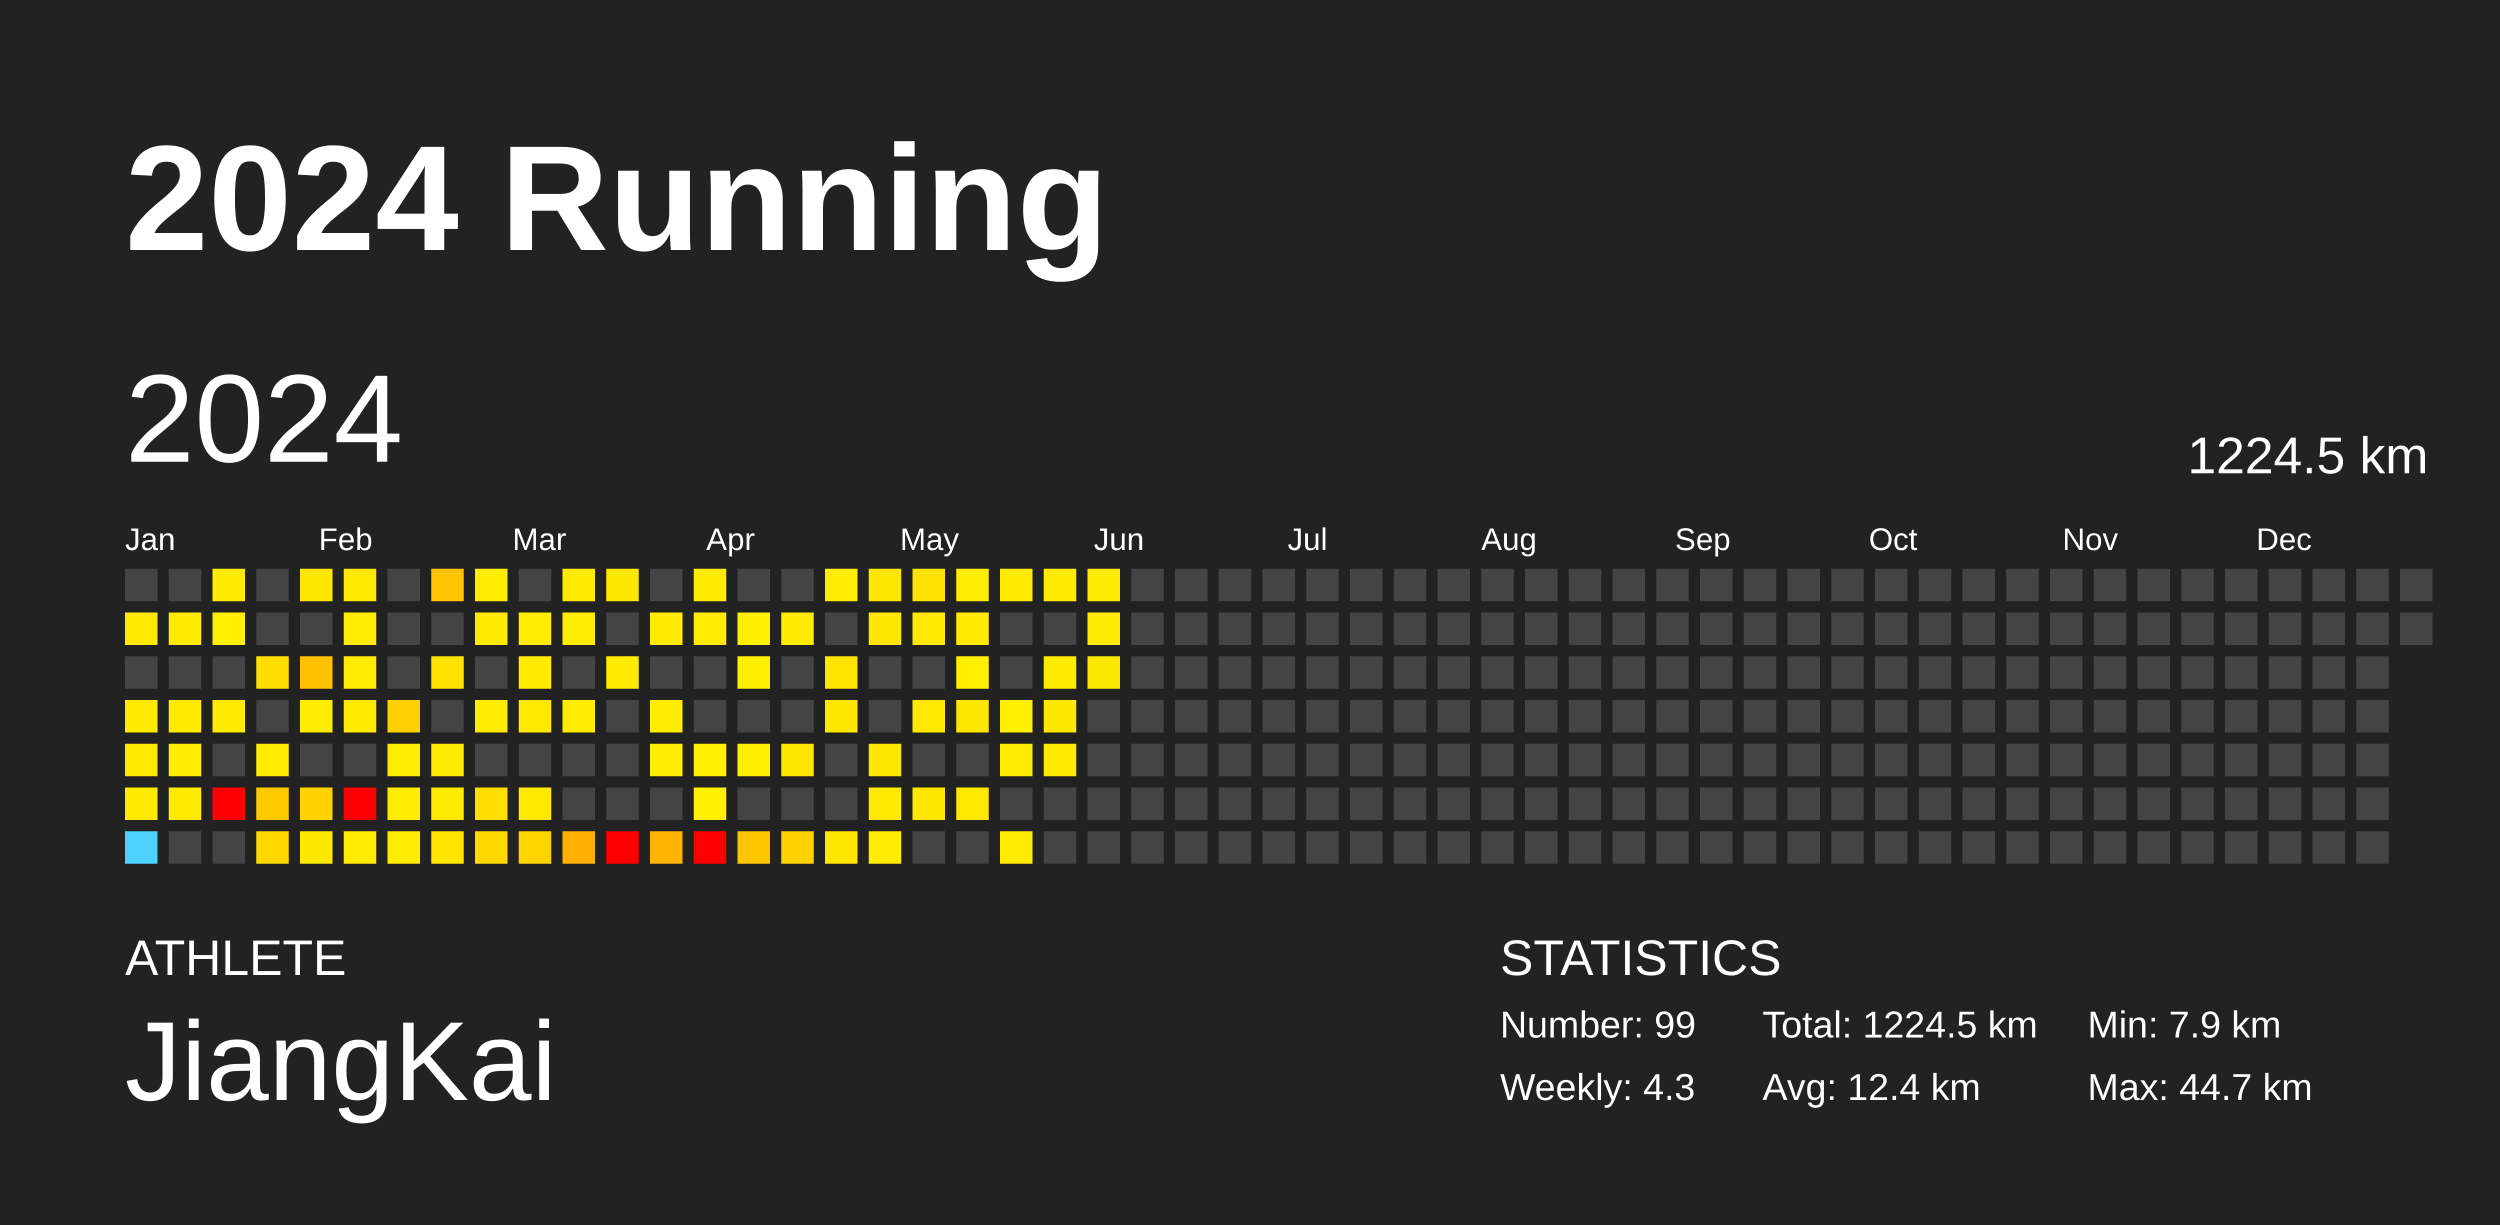
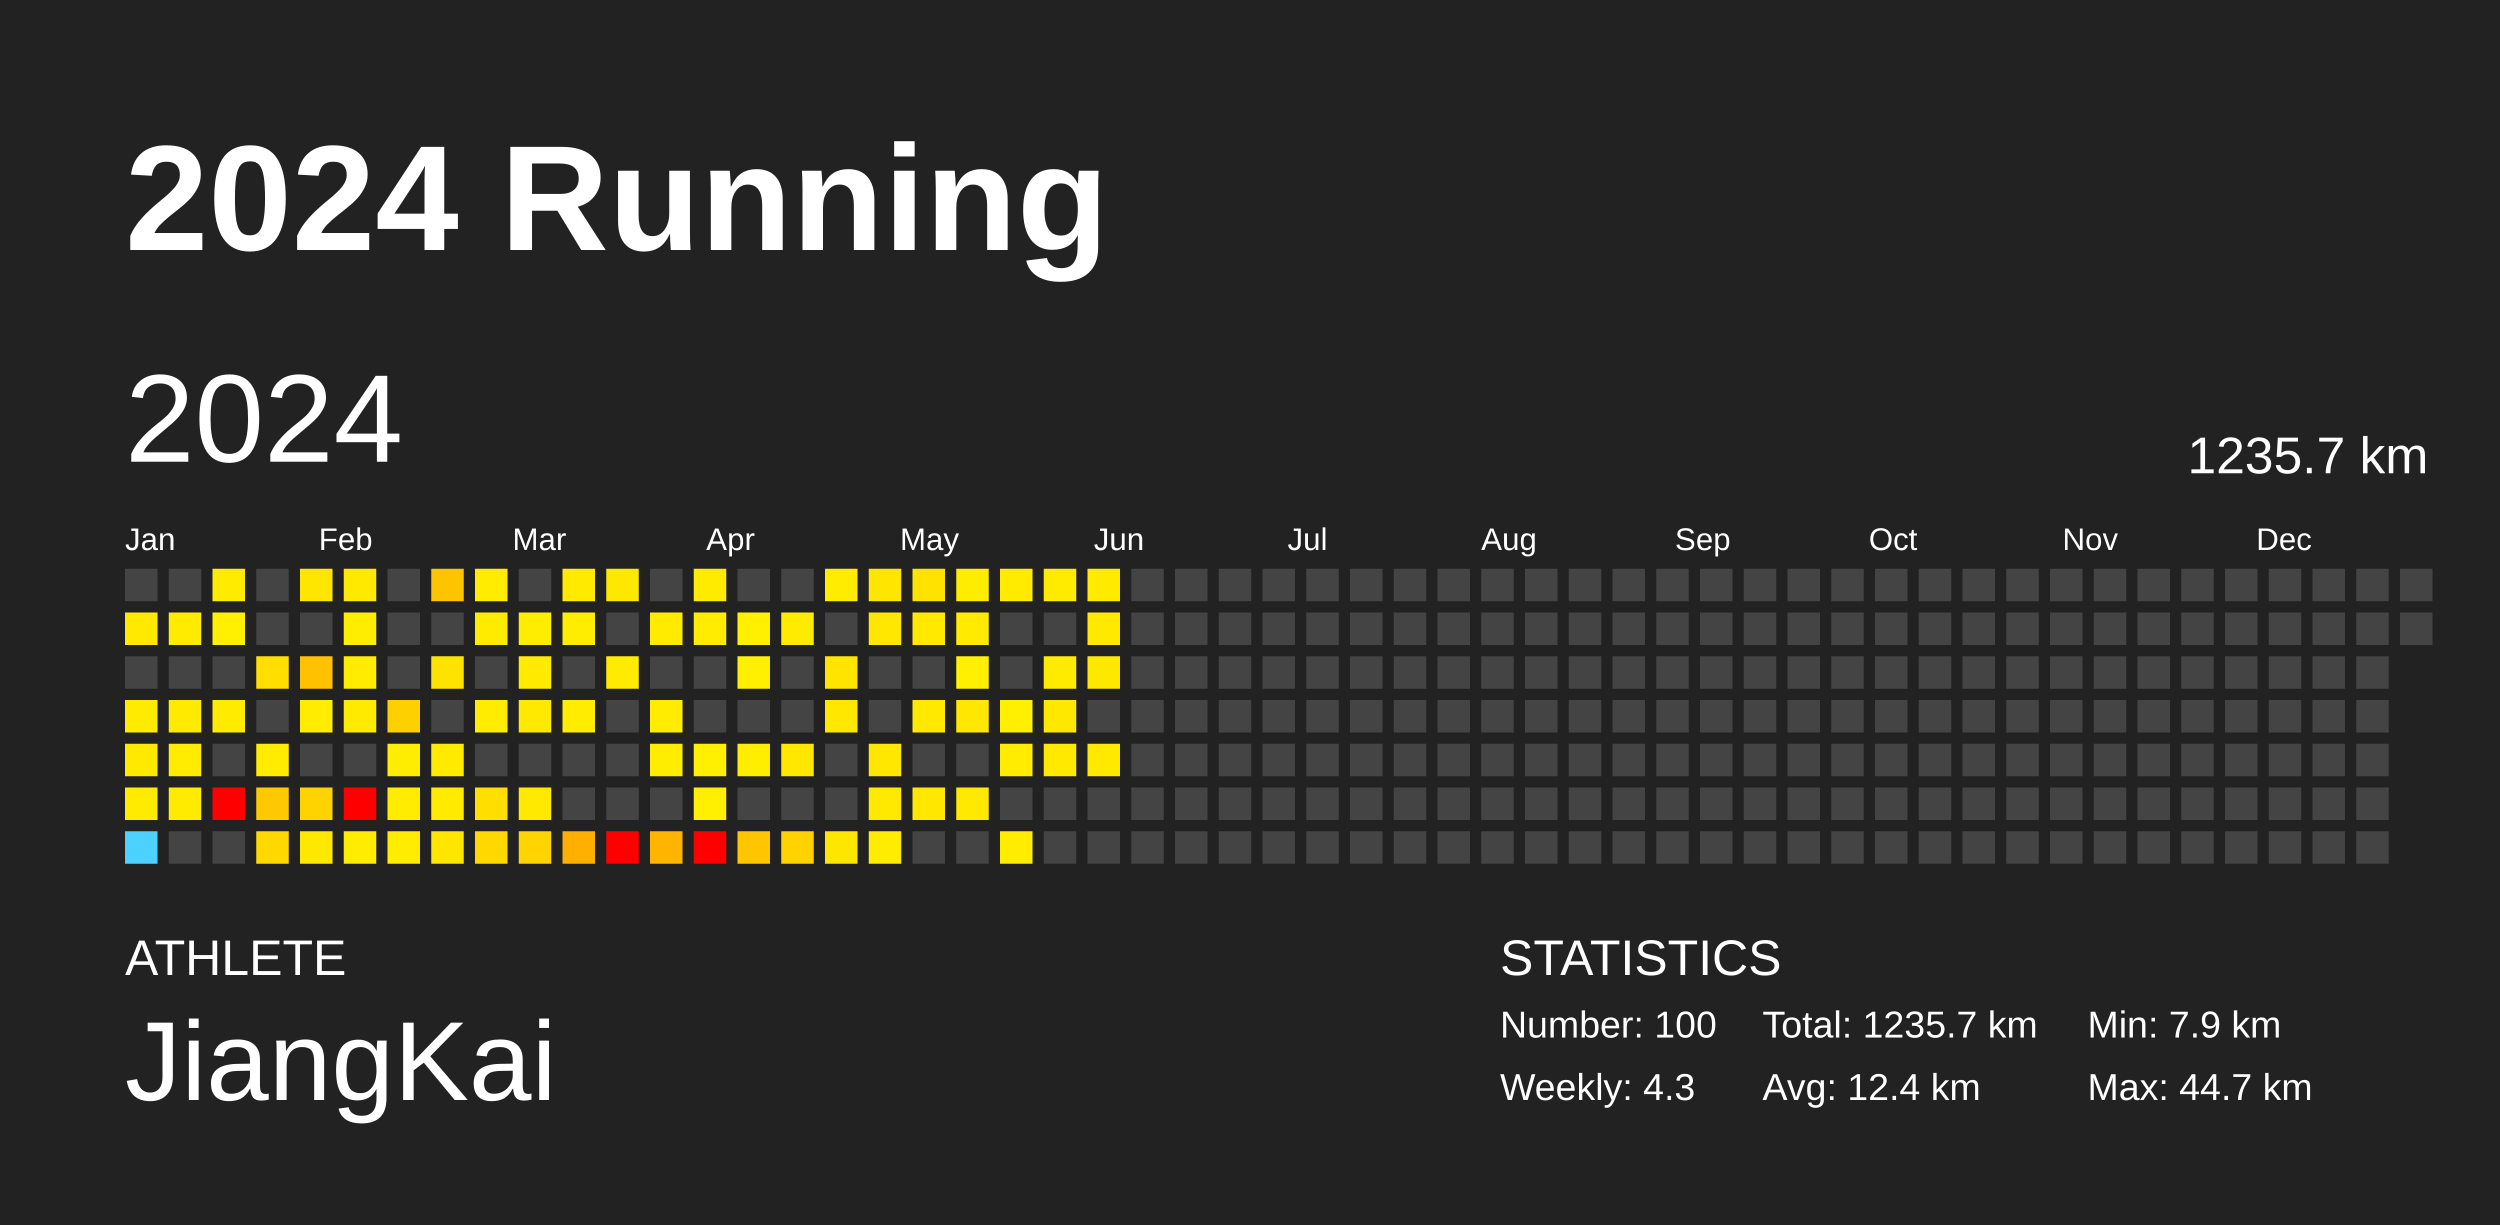
<svg xmlns="http://www.w3.org/2000/svg" baseProfile="full" height="98mm" version="1.1" viewBox="0,0,200,98" width="200mm">
  <defs />
  <rect fill="#222222" height="98" width="200" x="0" y="0" />
  <text fill="#FFFFFF" style="font-size:12px; font-family:Arial; font-weight:bold;" x="10" y="20">2024 Running</text>
  <text fill="#FFFFFF" style="font-size:4px; font-family:Arial" x="10" y="78">ATHLETE</text>
  <text fill="#FFFFFF" style="font-size:9px; font-family:Arial" x="10" y="88">JiangKai</text>
  <text fill="#FFFFFF" style="font-size:4px; font-family:Arial" x="120" y="78">STATISTICS</text>
-   <text fill="#FFFFFF" style="font-size:3px; font-family:Arial" x="120" y="83">Number: 99</text>
+   <text fill="#FFFFFF" style="font-size:3px; font-family:Arial" x="120" y="83">Number: 100</text>
  <text fill="#FFFFFF" style="font-size:3px; font-family:Arial" x="120" y="88">Weekly: 4.3</text>
-   <text fill="#FFFFFF" style="font-size:3px; font-family:Arial" x="141" y="83">Total: 1224.5 km</text>
+   <text fill="#FFFFFF" style="font-size:3px; font-family:Arial" x="141" y="83">Total: 1235.7 km</text>
  <text fill="#FFFFFF" style="font-size:3px; font-family:Arial" x="141" y="88">Avg: 12.4 km</text>
  <text fill="#FFFFFF" style="font-size:3px; font-family:Arial" x="167" y="83">Min: 7.9 km</text>
  <text fill="#FFFFFF" style="font-size:3px; font-family:Arial" x="167" y="88">Max: 44.7 km</text>
  <text dominant-baseline="hanging" fill="#FFFFFF" style="font-size:10.0px; font-family:Arial;" x="10" y="30">2024</text>
-   <text dominant-baseline="hanging" fill="#FFFFFF" style="font-size:4.125px; font-family:Arial;" x="175" y="35">1224.5 km</text>
+   <text dominant-baseline="hanging" fill="#FFFFFF" style="font-size:4.125px; font-family:Arial;" x="175" y="35">1235.7 km</text>
  <text fill="#FFFFFF" style="font-size:2.5px; font-family:Arial" x="10.0" y="44">Jan</text>
  <text fill="#FFFFFF" style="font-size:2.5px; font-family:Arial" x="25.5" y="44">Feb</text>
  <text fill="#FFFFFF" style="font-size:2.5px; font-family:Arial" x="41.0" y="44">Mar</text>
  <text fill="#FFFFFF" style="font-size:2.5px; font-family:Arial" x="56.5" y="44">Apr</text>
  <text fill="#FFFFFF" style="font-size:2.5px; font-family:Arial" x="72.0" y="44">May</text>
  <text fill="#FFFFFF" style="font-size:2.5px; font-family:Arial" x="87.5" y="44">Jun</text>
  <text fill="#FFFFFF" style="font-size:2.5px; font-family:Arial" x="103.0" y="44">Jul</text>
  <text fill="#FFFFFF" style="font-size:2.5px; font-family:Arial" x="118.5" y="44">Aug</text>
  <text fill="#FFFFFF" style="font-size:2.5px; font-family:Arial" x="134.0" y="44">Sep</text>
  <text fill="#FFFFFF" style="font-size:2.5px; font-family:Arial" x="149.5" y="44">Oct</text>
  <text fill="#FFFFFF" style="font-size:2.5px; font-family:Arial" x="165.0" y="44">Nov</text>
  <text fill="#FFFFFF" style="font-size:2.5px; font-family:Arial" x="180.5" y="44">Dec</text>
  <rect fill="#444444" height="2.6" width="2.6" x="10.0" y="45.5" />
  <rect fill="#ffe900" height="2.6" width="2.6" x="10.0" y="49.0" />
  <rect fill="#444444" height="2.6" width="2.6" x="10.0" y="52.5" />
  <rect fill="#ffeb00" height="2.6" width="2.6" x="10.0" y="56.0" />
  <rect fill="#ffe900" height="2.6" width="2.6" x="10.0" y="59.5" />
  <rect fill="#ffeb00" height="2.6" width="2.6" x="10.0" y="63.0" />
  <rect fill="#4dd2ff" height="2.6" width="2.6" x="10.0" y="66.5" />
  <rect fill="#444444" height="2.6" width="2.6" x="13.5" y="45.5" />
  <rect fill="#ffeb00" height="2.6" width="2.6" x="13.5" y="49.0" />
  <rect fill="#444444" height="2.6" width="2.6" x="13.5" y="52.5" />
  <rect fill="#ffea00" height="2.6" width="2.6" x="13.5" y="56.0" />
  <rect fill="#ffec00" height="2.6" width="2.6" x="13.5" y="59.5" />
  <rect fill="#ffeb00" height="2.6" width="2.6" x="13.5" y="63.0" />
  <rect fill="#444444" height="2.6" width="2.6" x="13.5" y="66.5" />
  <rect fill="#ffeb00" height="2.6" width="2.6" x="17.0" y="45.5" />
  <rect fill="#ffef00" height="2.6" width="2.6" x="17.0" y="49.0" />
  <rect fill="#444444" height="2.6" width="2.6" x="17.0" y="52.5" />
  <rect fill="#ffeb00" height="2.6" width="2.6" x="17.0" y="56.0" />
  <rect fill="#444444" height="2.6" width="2.6" x="17.0" y="59.5" />
  <rect fill="red" height="2.6" width="2.6" x="17.0" y="63.0" />
  <rect fill="#444444" height="2.6" width="2.6" x="17.0" y="66.5" />
  <rect fill="#444444" height="2.6" width="2.6" x="20.5" y="45.5" />
  <rect fill="#444444" height="2.6" width="2.6" x="20.5" y="49.0" />
  <rect fill="#ffde00" height="2.6" width="2.6" x="20.5" y="52.5" />
  <rect fill="#444444" height="2.6" width="2.6" x="20.5" y="56.0" />
  <rect fill="#ffec00" height="2.6" width="2.6" x="20.5" y="59.5" />
  <rect fill="#ffc900" height="2.6" width="2.6" x="20.5" y="63.0" />
  <rect fill="#ffd800" height="2.6" width="2.6" x="20.5" y="66.5" />
  <rect fill="#ffe600" height="2.6" width="2.6" x="24.0" y="45.5" />
  <rect fill="#444444" height="2.6" width="2.6" x="24.0" y="49.0" />
  <rect fill="#ffc100" height="2.6" width="2.6" x="24.0" y="52.5" />
  <rect fill="#ffec00" height="2.6" width="2.6" x="24.0" y="56.0" />
  <rect fill="#444444" height="2.6" width="2.6" x="24.0" y="59.5" />
  <rect fill="#ffd300" height="2.6" width="2.6" x="24.0" y="63.0" />
  <rect fill="#ffe800" height="2.6" width="2.6" x="24.0" y="66.5" />
  <rect fill="#ffe900" height="2.6" width="2.6" x="27.5" y="45.5" />
  <rect fill="#ffed00" height="2.6" width="2.6" x="27.5" y="49.0" />
  <rect fill="#ffec00" height="2.6" width="2.6" x="27.5" y="52.5" />
  <rect fill="#ffea00" height="2.6" width="2.6" x="27.5" y="56.0" />
  <rect fill="#444444" height="2.6" width="2.6" x="27.5" y="59.5" />
  <rect fill="red" height="2.6" width="2.6" x="27.5" y="63.0" />
  <rect fill="#ffec00" height="2.6" width="2.6" x="27.5" y="66.5" />
  <rect fill="#444444" height="2.6" width="2.6" x="31.0" y="45.5" />
  <rect fill="#444444" height="2.6" width="2.6" x="31.0" y="49.0" />
  <rect fill="#444444" height="2.6" width="2.6" x="31.0" y="52.5" />
  <rect fill="#ffd000" height="2.6" width="2.6" x="31.0" y="56.0" />
  <rect fill="#ffed00" height="2.6" width="2.6" x="31.0" y="59.5" />
  <rect fill="#ffec00" height="2.6" width="2.6" x="31.0" y="63.0" />
  <rect fill="#ffec00" height="2.6" width="2.6" x="31.0" y="66.5" />
  <rect fill="#ffc400" height="2.6" width="2.6" x="34.5" y="45.5" />
  <rect fill="#444444" height="2.6" width="2.6" x="34.5" y="49.0" />
  <rect fill="#ffe300" height="2.6" width="2.6" x="34.5" y="52.5" />
  <rect fill="#444444" height="2.6" width="2.6" x="34.5" y="56.0" />
  <rect fill="#ffea00" height="2.6" width="2.6" x="34.5" y="59.5" />
  <rect fill="#ffea00" height="2.6" width="2.6" x="34.5" y="63.0" />
  <rect fill="#ffe500" height="2.6" width="2.6" x="34.5" y="66.5" />
  <rect fill="#ffec00" height="2.6" width="2.6" x="38.0" y="45.5" />
  <rect fill="#ffeb00" height="2.6" width="2.6" x="38.0" y="49.0" />
  <rect fill="#444444" height="2.6" width="2.6" x="38.0" y="52.5" />
  <rect fill="#ffec00" height="2.6" width="2.6" x="38.0" y="56.0" />
  <rect fill="#444444" height="2.6" width="2.6" x="38.0" y="59.5" />
  <rect fill="#ffde00" height="2.6" width="2.6" x="38.0" y="63.0" />
  <rect fill="#ffd800" height="2.6" width="2.6" x="38.0" y="66.5" />
  <rect fill="#444444" height="2.6" width="2.6" x="41.5" y="45.5" />
  <rect fill="#ffed00" height="2.6" width="2.6" x="41.5" y="49.0" />
  <rect fill="#ffea00" height="2.6" width="2.6" x="41.5" y="52.5" />
  <rect fill="#ffe900" height="2.6" width="2.6" x="41.5" y="56.0" />
  <rect fill="#444444" height="2.6" width="2.6" x="41.5" y="59.5" />
  <rect fill="#ffe900" height="2.6" width="2.6" x="41.5" y="63.0" />
  <rect fill="#ffd400" height="2.6" width="2.6" x="41.5" y="66.5" />
  <rect fill="#ffea00" height="2.6" width="2.6" x="45.0" y="45.5" />
  <rect fill="#ffed00" height="2.6" width="2.6" x="45.0" y="49.0" />
  <rect fill="#444444" height="2.6" width="2.6" x="45.0" y="52.5" />
  <rect fill="#ffec00" height="2.6" width="2.6" x="45.0" y="56.0" />
  <rect fill="#444444" height="2.6" width="2.6" x="45.0" y="59.5" />
  <rect fill="#444444" height="2.6" width="2.6" x="45.0" y="63.0" />
  <rect fill="#ffaf00" height="2.6" width="2.6" x="45.0" y="66.5" />
  <rect fill="#ffe800" height="2.6" width="2.6" x="48.5" y="45.5" />
  <rect fill="#444444" height="2.6" width="2.6" x="48.5" y="49.0" />
  <rect fill="#ffeb00" height="2.6" width="2.6" x="48.5" y="52.5" />
  <rect fill="#444444" height="2.6" width="2.6" x="48.5" y="56.0" />
  <rect fill="#444444" height="2.6" width="2.6" x="48.5" y="59.5" />
  <rect fill="#444444" height="2.6" width="2.6" x="48.5" y="63.0" />
  <rect fill="red" height="2.6" width="2.6" x="48.5" y="66.5" />
  <rect fill="#444444" height="2.6" width="2.6" x="52.0" y="45.5" />
  <rect fill="#ffeb00" height="2.6" width="2.6" x="52.0" y="49.0" />
  <rect fill="#444444" height="2.6" width="2.6" x="52.0" y="52.5" />
  <rect fill="#ffec00" height="2.6" width="2.6" x="52.0" y="56.0" />
  <rect fill="#ffed00" height="2.6" width="2.6" x="52.0" y="59.5" />
  <rect fill="#444444" height="2.6" width="2.6" x="52.0" y="63.0" />
  <rect fill="#ffb400" height="2.6" width="2.6" x="52.0" y="66.5" />
  <rect fill="#ffeb00" height="2.6" width="2.6" x="55.5" y="45.5" />
  <rect fill="#ffec00" height="2.6" width="2.6" x="55.5" y="49.0" />
  <rect fill="#444444" height="2.6" width="2.6" x="55.5" y="52.5" />
  <rect fill="#444444" height="2.6" width="2.6" x="55.5" y="56.0" />
  <rect fill="#ffef00" height="2.6" width="2.6" x="55.5" y="59.5" />
  <rect fill="#ffef00" height="2.6" width="2.6" x="55.5" y="63.0" />
  <rect fill="red" height="2.6" width="2.6" x="55.5" y="66.5" />
  <rect fill="#444444" height="2.6" width="2.6" x="59.0" y="45.5" />
  <rect fill="#fff000" height="2.6" width="2.6" x="59.0" y="49.0" />
  <rect fill="#ffef00" height="2.6" width="2.6" x="59.0" y="52.5" />
  <rect fill="#444444" height="2.6" width="2.6" x="59.0" y="56.0" />
  <rect fill="#ffee00" height="2.6" width="2.6" x="59.0" y="59.5" />
  <rect fill="#444444" height="2.6" width="2.6" x="59.0" y="63.0" />
  <rect fill="#ffc600" height="2.6" width="2.6" x="59.0" y="66.5" />
  <rect fill="#444444" height="2.6" width="2.6" x="62.5" y="45.5" />
  <rect fill="#ffeb00" height="2.6" width="2.6" x="62.5" y="49.0" />
  <rect fill="#444444" height="2.6" width="2.6" x="62.5" y="52.5" />
  <rect fill="#444444" height="2.6" width="2.6" x="62.5" y="56.0" />
  <rect fill="#ffe700" height="2.6" width="2.6" x="62.5" y="59.5" />
  <rect fill="#444444" height="2.6" width="2.6" x="62.5" y="63.0" />
  <rect fill="#ffd200" height="2.6" width="2.6" x="62.5" y="66.5" />
  <rect fill="#ffec00" height="2.6" width="2.6" x="66.0" y="45.5" />
  <rect fill="#444444" height="2.6" width="2.6" x="66.0" y="49.0" />
  <rect fill="#ffe400" height="2.6" width="2.6" x="66.0" y="52.5" />
  <rect fill="#ffe700" height="2.6" width="2.6" x="66.0" y="56.0" />
  <rect fill="#444444" height="2.6" width="2.6" x="66.0" y="59.5" />
  <rect fill="#444444" height="2.6" width="2.6" x="66.0" y="63.0" />
  <rect fill="#ffe600" height="2.6" width="2.6" x="66.0" y="66.5" />
  <rect fill="#ffe600" height="2.6" width="2.6" x="69.5" y="45.5" />
  <rect fill="#ffe700" height="2.6" width="2.6" x="69.5" y="49.0" />
  <rect fill="#444444" height="2.6" width="2.6" x="69.5" y="52.5" />
  <rect fill="#444444" height="2.6" width="2.6" x="69.5" y="56.0" />
  <rect fill="#ffe700" height="2.6" width="2.6" x="69.5" y="59.5" />
  <rect fill="#ffe900" height="2.6" width="2.6" x="69.5" y="63.0" />
  <rect fill="#ffec00" height="2.6" width="2.6" x="69.5" y="66.5" />
  <rect fill="#ffe200" height="2.6" width="2.6" x="73.0" y="45.5" />
  <rect fill="#ffe900" height="2.6" width="2.6" x="73.0" y="49.0" />
  <rect fill="#444444" height="2.6" width="2.6" x="73.0" y="52.5" />
  <rect fill="#ffe900" height="2.6" width="2.6" x="73.0" y="56.0" />
  <rect fill="#444444" height="2.6" width="2.6" x="73.0" y="59.5" />
  <rect fill="#ffe700" height="2.6" width="2.6" x="73.0" y="63.0" />
  <rect fill="#444444" height="2.6" width="2.6" x="73.0" y="66.5" />
  <rect fill="#ffed00" height="2.6" width="2.6" x="76.5" y="45.5" />
  <rect fill="#ffea00" height="2.6" width="2.6" x="76.5" y="49.0" />
  <rect fill="#ffef00" height="2.6" width="2.6" x="76.5" y="52.5" />
  <rect fill="#ffe700" height="2.6" width="2.6" x="76.5" y="56.0" />
  <rect fill="#444444" height="2.6" width="2.6" x="76.5" y="59.5" />
  <rect fill="#ffe900" height="2.6" width="2.6" x="76.5" y="63.0" />
  <rect fill="#444444" height="2.6" width="2.6" x="76.5" y="66.5" />
  <rect fill="#ffeb00" height="2.6" width="2.6" x="80.0" y="45.5" />
  <rect fill="#444444" height="2.6" width="2.6" x="80.0" y="49.0" />
  <rect fill="#444444" height="2.6" width="2.6" x="80.0" y="52.5" />
  <rect fill="#ffef00" height="2.6" width="2.6" x="80.0" y="56.0" />
  <rect fill="#ffec00" height="2.6" width="2.6" x="80.0" y="59.5" />
  <rect fill="#444444" height="2.6" width="2.6" x="80.0" y="63.0" />
  <rect fill="#ffec00" height="2.6" width="2.6" x="80.0" y="66.5" />
  <rect fill="#ffeb00" height="2.6" width="2.6" x="83.5" y="45.5" />
  <rect fill="#444444" height="2.6" width="2.6" x="83.5" y="49.0" />
  <rect fill="#ffeb00" height="2.6" width="2.6" x="83.5" y="52.5" />
  <rect fill="#ffe800" height="2.6" width="2.6" x="83.5" y="56.0" />
  <rect fill="#ffe900" height="2.6" width="2.6" x="83.5" y="59.5" />
  <rect fill="#444444" height="2.6" width="2.6" x="83.5" y="63.0" />
  <rect fill="#444444" height="2.6" width="2.6" x="83.5" y="66.5" />
  <rect fill="#ffea00" height="2.6" width="2.6" x="87.0" y="45.5" />
  <rect fill="#ffe900" height="2.6" width="2.6" x="87.0" y="49.0" />
  <rect fill="#ffe800" height="2.6" width="2.6" x="87.0" y="52.5" />
  <rect fill="#444444" height="2.6" width="2.6" x="87.0" y="56.0" />
-   <rect fill="#444444" height="2.6" width="2.6" x="87.0" y="59.5" />
+   <rect fill="#ffe900" height="2.6" width="2.6" x="87.0" y="59.5" />
  <rect fill="#444444" height="2.6" width="2.6" x="87.0" y="63.0" />
  <rect fill="#444444" height="2.6" width="2.6" x="87.0" y="66.5" />
  <rect fill="#444444" height="2.6" width="2.6" x="90.5" y="45.5" />
  <rect fill="#444444" height="2.6" width="2.6" x="90.5" y="49.0" />
  <rect fill="#444444" height="2.6" width="2.6" x="90.5" y="52.5" />
  <rect fill="#444444" height="2.6" width="2.6" x="90.5" y="56.0" />
  <rect fill="#444444" height="2.6" width="2.6" x="90.5" y="59.5" />
  <rect fill="#444444" height="2.6" width="2.6" x="90.5" y="63.0" />
  <rect fill="#444444" height="2.6" width="2.6" x="90.5" y="66.5" />
  <rect fill="#444444" height="2.6" width="2.6" x="94.0" y="45.5" />
  <rect fill="#444444" height="2.6" width="2.6" x="94.0" y="49.0" />
  <rect fill="#444444" height="2.6" width="2.6" x="94.0" y="52.5" />
  <rect fill="#444444" height="2.6" width="2.6" x="94.0" y="56.0" />
  <rect fill="#444444" height="2.6" width="2.6" x="94.0" y="59.5" />
  <rect fill="#444444" height="2.6" width="2.6" x="94.0" y="63.0" />
  <rect fill="#444444" height="2.6" width="2.6" x="94.0" y="66.5" />
  <rect fill="#444444" height="2.6" width="2.6" x="97.5" y="45.5" />
  <rect fill="#444444" height="2.6" width="2.6" x="97.5" y="49.0" />
  <rect fill="#444444" height="2.6" width="2.6" x="97.5" y="52.5" />
  <rect fill="#444444" height="2.6" width="2.6" x="97.5" y="56.0" />
  <rect fill="#444444" height="2.6" width="2.6" x="97.5" y="59.5" />
  <rect fill="#444444" height="2.6" width="2.6" x="97.5" y="63.0" />
  <rect fill="#444444" height="2.6" width="2.6" x="97.5" y="66.5" />
  <rect fill="#444444" height="2.6" width="2.6" x="101.0" y="45.5" />
  <rect fill="#444444" height="2.6" width="2.6" x="101.0" y="49.0" />
  <rect fill="#444444" height="2.6" width="2.6" x="101.0" y="52.5" />
  <rect fill="#444444" height="2.6" width="2.6" x="101.0" y="56.0" />
  <rect fill="#444444" height="2.6" width="2.6" x="101.0" y="59.5" />
  <rect fill="#444444" height="2.6" width="2.6" x="101.0" y="63.0" />
  <rect fill="#444444" height="2.6" width="2.6" x="101.0" y="66.5" />
  <rect fill="#444444" height="2.6" width="2.6" x="104.5" y="45.5" />
  <rect fill="#444444" height="2.6" width="2.6" x="104.5" y="49.0" />
  <rect fill="#444444" height="2.6" width="2.6" x="104.5" y="52.5" />
  <rect fill="#444444" height="2.6" width="2.6" x="104.5" y="56.0" />
  <rect fill="#444444" height="2.6" width="2.6" x="104.5" y="59.5" />
  <rect fill="#444444" height="2.6" width="2.6" x="104.5" y="63.0" />
  <rect fill="#444444" height="2.6" width="2.6" x="104.5" y="66.5" />
  <rect fill="#444444" height="2.6" width="2.6" x="108.0" y="45.5" />
  <rect fill="#444444" height="2.6" width="2.6" x="108.0" y="49.0" />
  <rect fill="#444444" height="2.6" width="2.6" x="108.0" y="52.5" />
  <rect fill="#444444" height="2.6" width="2.6" x="108.0" y="56.0" />
  <rect fill="#444444" height="2.6" width="2.6" x="108.0" y="59.5" />
  <rect fill="#444444" height="2.6" width="2.6" x="108.0" y="63.0" />
  <rect fill="#444444" height="2.6" width="2.6" x="108.0" y="66.5" />
  <rect fill="#444444" height="2.6" width="2.6" x="111.5" y="45.5" />
  <rect fill="#444444" height="2.6" width="2.6" x="111.5" y="49.0" />
  <rect fill="#444444" height="2.6" width="2.6" x="111.5" y="52.5" />
  <rect fill="#444444" height="2.6" width="2.6" x="111.5" y="56.0" />
  <rect fill="#444444" height="2.6" width="2.6" x="111.5" y="59.5" />
  <rect fill="#444444" height="2.6" width="2.6" x="111.5" y="63.0" />
  <rect fill="#444444" height="2.6" width="2.6" x="111.5" y="66.5" />
  <rect fill="#444444" height="2.6" width="2.6" x="115.0" y="45.5" />
  <rect fill="#444444" height="2.6" width="2.6" x="115.0" y="49.0" />
  <rect fill="#444444" height="2.6" width="2.6" x="115.0" y="52.5" />
  <rect fill="#444444" height="2.6" width="2.6" x="115.0" y="56.0" />
  <rect fill="#444444" height="2.6" width="2.6" x="115.0" y="59.5" />
  <rect fill="#444444" height="2.6" width="2.6" x="115.0" y="63.0" />
  <rect fill="#444444" height="2.6" width="2.6" x="115.0" y="66.5" />
  <rect fill="#444444" height="2.6" width="2.6" x="118.5" y="45.5" />
  <rect fill="#444444" height="2.6" width="2.6" x="118.5" y="49.0" />
  <rect fill="#444444" height="2.6" width="2.6" x="118.5" y="52.5" />
  <rect fill="#444444" height="2.6" width="2.6" x="118.5" y="56.0" />
  <rect fill="#444444" height="2.6" width="2.6" x="118.5" y="59.5" />
  <rect fill="#444444" height="2.6" width="2.6" x="118.5" y="63.0" />
  <rect fill="#444444" height="2.6" width="2.6" x="118.5" y="66.5" />
  <rect fill="#444444" height="2.6" width="2.6" x="122.0" y="45.5" />
  <rect fill="#444444" height="2.6" width="2.6" x="122.0" y="49.0" />
  <rect fill="#444444" height="2.6" width="2.6" x="122.0" y="52.5" />
  <rect fill="#444444" height="2.6" width="2.6" x="122.0" y="56.0" />
  <rect fill="#444444" height="2.6" width="2.6" x="122.0" y="59.5" />
  <rect fill="#444444" height="2.6" width="2.6" x="122.0" y="63.0" />
  <rect fill="#444444" height="2.6" width="2.6" x="122.0" y="66.5" />
  <rect fill="#444444" height="2.6" width="2.6" x="125.5" y="45.5" />
  <rect fill="#444444" height="2.6" width="2.6" x="125.5" y="49.0" />
  <rect fill="#444444" height="2.6" width="2.6" x="125.5" y="52.5" />
  <rect fill="#444444" height="2.6" width="2.6" x="125.5" y="56.0" />
  <rect fill="#444444" height="2.6" width="2.6" x="125.5" y="59.5" />
  <rect fill="#444444" height="2.6" width="2.6" x="125.5" y="63.0" />
  <rect fill="#444444" height="2.6" width="2.6" x="125.5" y="66.5" />
  <rect fill="#444444" height="2.6" width="2.6" x="129.0" y="45.5" />
  <rect fill="#444444" height="2.6" width="2.6" x="129.0" y="49.0" />
  <rect fill="#444444" height="2.6" width="2.6" x="129.0" y="52.5" />
  <rect fill="#444444" height="2.6" width="2.6" x="129.0" y="56.0" />
  <rect fill="#444444" height="2.6" width="2.6" x="129.0" y="59.5" />
  <rect fill="#444444" height="2.6" width="2.6" x="129.0" y="63.0" />
  <rect fill="#444444" height="2.6" width="2.6" x="129.0" y="66.5" />
  <rect fill="#444444" height="2.6" width="2.6" x="132.5" y="45.5" />
  <rect fill="#444444" height="2.6" width="2.6" x="132.5" y="49.0" />
  <rect fill="#444444" height="2.6" width="2.6" x="132.5" y="52.5" />
  <rect fill="#444444" height="2.6" width="2.6" x="132.5" y="56.0" />
  <rect fill="#444444" height="2.6" width="2.6" x="132.5" y="59.5" />
  <rect fill="#444444" height="2.6" width="2.6" x="132.5" y="63.0" />
  <rect fill="#444444" height="2.6" width="2.6" x="132.5" y="66.5" />
  <rect fill="#444444" height="2.6" width="2.6" x="136.0" y="45.5" />
  <rect fill="#444444" height="2.6" width="2.6" x="136.0" y="49.0" />
  <rect fill="#444444" height="2.6" width="2.6" x="136.0" y="52.5" />
  <rect fill="#444444" height="2.6" width="2.6" x="136.0" y="56.0" />
  <rect fill="#444444" height="2.6" width="2.6" x="136.0" y="59.5" />
  <rect fill="#444444" height="2.6" width="2.6" x="136.0" y="63.0" />
  <rect fill="#444444" height="2.6" width="2.6" x="136.0" y="66.5" />
  <rect fill="#444444" height="2.6" width="2.6" x="139.5" y="45.5" />
  <rect fill="#444444" height="2.6" width="2.6" x="139.5" y="49.0" />
  <rect fill="#444444" height="2.6" width="2.6" x="139.5" y="52.5" />
  <rect fill="#444444" height="2.6" width="2.6" x="139.5" y="56.0" />
  <rect fill="#444444" height="2.6" width="2.6" x="139.5" y="59.5" />
  <rect fill="#444444" height="2.6" width="2.6" x="139.5" y="63.0" />
  <rect fill="#444444" height="2.6" width="2.6" x="139.5" y="66.5" />
  <rect fill="#444444" height="2.6" width="2.6" x="143.0" y="45.5" />
  <rect fill="#444444" height="2.6" width="2.6" x="143.0" y="49.0" />
  <rect fill="#444444" height="2.6" width="2.6" x="143.0" y="52.5" />
  <rect fill="#444444" height="2.6" width="2.6" x="143.0" y="56.0" />
  <rect fill="#444444" height="2.6" width="2.6" x="143.0" y="59.5" />
  <rect fill="#444444" height="2.6" width="2.6" x="143.0" y="63.0" />
  <rect fill="#444444" height="2.6" width="2.6" x="143.0" y="66.5" />
  <rect fill="#444444" height="2.6" width="2.6" x="146.5" y="45.5" />
  <rect fill="#444444" height="2.6" width="2.6" x="146.5" y="49.0" />
  <rect fill="#444444" height="2.6" width="2.6" x="146.5" y="52.5" />
  <rect fill="#444444" height="2.6" width="2.6" x="146.5" y="56.0" />
  <rect fill="#444444" height="2.6" width="2.6" x="146.5" y="59.5" />
  <rect fill="#444444" height="2.6" width="2.6" x="146.5" y="63.0" />
  <rect fill="#444444" height="2.6" width="2.6" x="146.5" y="66.5" />
  <rect fill="#444444" height="2.6" width="2.6" x="150.0" y="45.5" />
  <rect fill="#444444" height="2.6" width="2.6" x="150.0" y="49.0" />
  <rect fill="#444444" height="2.6" width="2.6" x="150.0" y="52.5" />
  <rect fill="#444444" height="2.6" width="2.6" x="150.0" y="56.0" />
  <rect fill="#444444" height="2.6" width="2.6" x="150.0" y="59.5" />
  <rect fill="#444444" height="2.6" width="2.6" x="150.0" y="63.0" />
  <rect fill="#444444" height="2.6" width="2.6" x="150.0" y="66.5" />
  <rect fill="#444444" height="2.6" width="2.6" x="153.5" y="45.5" />
  <rect fill="#444444" height="2.6" width="2.6" x="153.5" y="49.0" />
  <rect fill="#444444" height="2.6" width="2.6" x="153.5" y="52.5" />
  <rect fill="#444444" height="2.6" width="2.6" x="153.5" y="56.0" />
  <rect fill="#444444" height="2.6" width="2.6" x="153.5" y="59.5" />
  <rect fill="#444444" height="2.6" width="2.6" x="153.5" y="63.0" />
  <rect fill="#444444" height="2.6" width="2.6" x="153.5" y="66.5" />
  <rect fill="#444444" height="2.6" width="2.6" x="157.0" y="45.5" />
  <rect fill="#444444" height="2.6" width="2.6" x="157.0" y="49.0" />
  <rect fill="#444444" height="2.6" width="2.6" x="157.0" y="52.5" />
  <rect fill="#444444" height="2.6" width="2.6" x="157.0" y="56.0" />
  <rect fill="#444444" height="2.6" width="2.6" x="157.0" y="59.5" />
  <rect fill="#444444" height="2.6" width="2.6" x="157.0" y="63.0" />
  <rect fill="#444444" height="2.6" width="2.6" x="157.0" y="66.5" />
  <rect fill="#444444" height="2.6" width="2.6" x="160.5" y="45.5" />
  <rect fill="#444444" height="2.6" width="2.6" x="160.5" y="49.0" />
  <rect fill="#444444" height="2.6" width="2.6" x="160.5" y="52.5" />
  <rect fill="#444444" height="2.6" width="2.6" x="160.5" y="56.0" />
  <rect fill="#444444" height="2.6" width="2.6" x="160.5" y="59.5" />
  <rect fill="#444444" height="2.6" width="2.6" x="160.5" y="63.0" />
  <rect fill="#444444" height="2.6" width="2.6" x="160.5" y="66.5" />
  <rect fill="#444444" height="2.6" width="2.6" x="164.0" y="45.5" />
  <rect fill="#444444" height="2.6" width="2.6" x="164.0" y="49.0" />
  <rect fill="#444444" height="2.6" width="2.6" x="164.0" y="52.5" />
  <rect fill="#444444" height="2.6" width="2.6" x="164.0" y="56.0" />
  <rect fill="#444444" height="2.6" width="2.6" x="164.0" y="59.5" />
  <rect fill="#444444" height="2.6" width="2.6" x="164.0" y="63.0" />
  <rect fill="#444444" height="2.6" width="2.6" x="164.0" y="66.5" />
  <rect fill="#444444" height="2.6" width="2.6" x="167.5" y="45.5" />
  <rect fill="#444444" height="2.6" width="2.6" x="167.5" y="49.0" />
  <rect fill="#444444" height="2.6" width="2.6" x="167.5" y="52.5" />
  <rect fill="#444444" height="2.6" width="2.6" x="167.5" y="56.0" />
  <rect fill="#444444" height="2.6" width="2.6" x="167.5" y="59.5" />
  <rect fill="#444444" height="2.6" width="2.6" x="167.5" y="63.0" />
  <rect fill="#444444" height="2.6" width="2.6" x="167.5" y="66.5" />
  <rect fill="#444444" height="2.6" width="2.6" x="171.0" y="45.5" />
  <rect fill="#444444" height="2.6" width="2.6" x="171.0" y="49.0" />
  <rect fill="#444444" height="2.6" width="2.6" x="171.0" y="52.5" />
  <rect fill="#444444" height="2.6" width="2.6" x="171.0" y="56.0" />
  <rect fill="#444444" height="2.6" width="2.6" x="171.0" y="59.5" />
  <rect fill="#444444" height="2.6" width="2.6" x="171.0" y="63.0" />
  <rect fill="#444444" height="2.6" width="2.6" x="171.0" y="66.5" />
  <rect fill="#444444" height="2.6" width="2.6" x="174.5" y="45.5" />
  <rect fill="#444444" height="2.6" width="2.6" x="174.5" y="49.0" />
  <rect fill="#444444" height="2.6" width="2.6" x="174.5" y="52.5" />
  <rect fill="#444444" height="2.6" width="2.6" x="174.5" y="56.0" />
  <rect fill="#444444" height="2.6" width="2.6" x="174.5" y="59.5" />
  <rect fill="#444444" height="2.6" width="2.6" x="174.5" y="63.0" />
  <rect fill="#444444" height="2.6" width="2.6" x="174.5" y="66.5" />
  <rect fill="#444444" height="2.6" width="2.6" x="178.0" y="45.5" />
  <rect fill="#444444" height="2.6" width="2.6" x="178.0" y="49.0" />
  <rect fill="#444444" height="2.6" width="2.6" x="178.0" y="52.5" />
  <rect fill="#444444" height="2.6" width="2.6" x="178.0" y="56.0" />
  <rect fill="#444444" height="2.6" width="2.6" x="178.0" y="59.5" />
  <rect fill="#444444" height="2.6" width="2.6" x="178.0" y="63.0" />
  <rect fill="#444444" height="2.6" width="2.6" x="178.0" y="66.5" />
  <rect fill="#444444" height="2.6" width="2.6" x="181.5" y="45.5" />
  <rect fill="#444444" height="2.6" width="2.6" x="181.5" y="49.0" />
  <rect fill="#444444" height="2.6" width="2.6" x="181.5" y="52.5" />
  <rect fill="#444444" height="2.6" width="2.6" x="181.5" y="56.0" />
  <rect fill="#444444" height="2.6" width="2.6" x="181.5" y="59.5" />
  <rect fill="#444444" height="2.6" width="2.6" x="181.5" y="63.0" />
  <rect fill="#444444" height="2.6" width="2.6" x="181.5" y="66.5" />
  <rect fill="#444444" height="2.6" width="2.6" x="185.0" y="45.5" />
  <rect fill="#444444" height="2.6" width="2.6" x="185.0" y="49.0" />
  <rect fill="#444444" height="2.6" width="2.6" x="185.0" y="52.5" />
  <rect fill="#444444" height="2.6" width="2.6" x="185.0" y="56.0" />
  <rect fill="#444444" height="2.6" width="2.6" x="185.0" y="59.5" />
  <rect fill="#444444" height="2.6" width="2.6" x="185.0" y="63.0" />
  <rect fill="#444444" height="2.6" width="2.6" x="185.0" y="66.5" />
  <rect fill="#444444" height="2.6" width="2.6" x="188.5" y="45.5" />
  <rect fill="#444444" height="2.6" width="2.6" x="188.5" y="49.0" />
  <rect fill="#444444" height="2.6" width="2.6" x="188.5" y="52.5" />
  <rect fill="#444444" height="2.6" width="2.6" x="188.5" y="56.0" />
  <rect fill="#444444" height="2.6" width="2.6" x="188.5" y="59.5" />
  <rect fill="#444444" height="2.6" width="2.6" x="188.5" y="63.0" />
  <rect fill="#444444" height="2.6" width="2.6" x="188.5" y="66.5" />
  <rect fill="#444444" height="2.6" width="2.6" x="192.0" y="45.5" />
  <rect fill="#444444" height="2.6" width="2.6" x="192.0" y="49.0" />
</svg>
